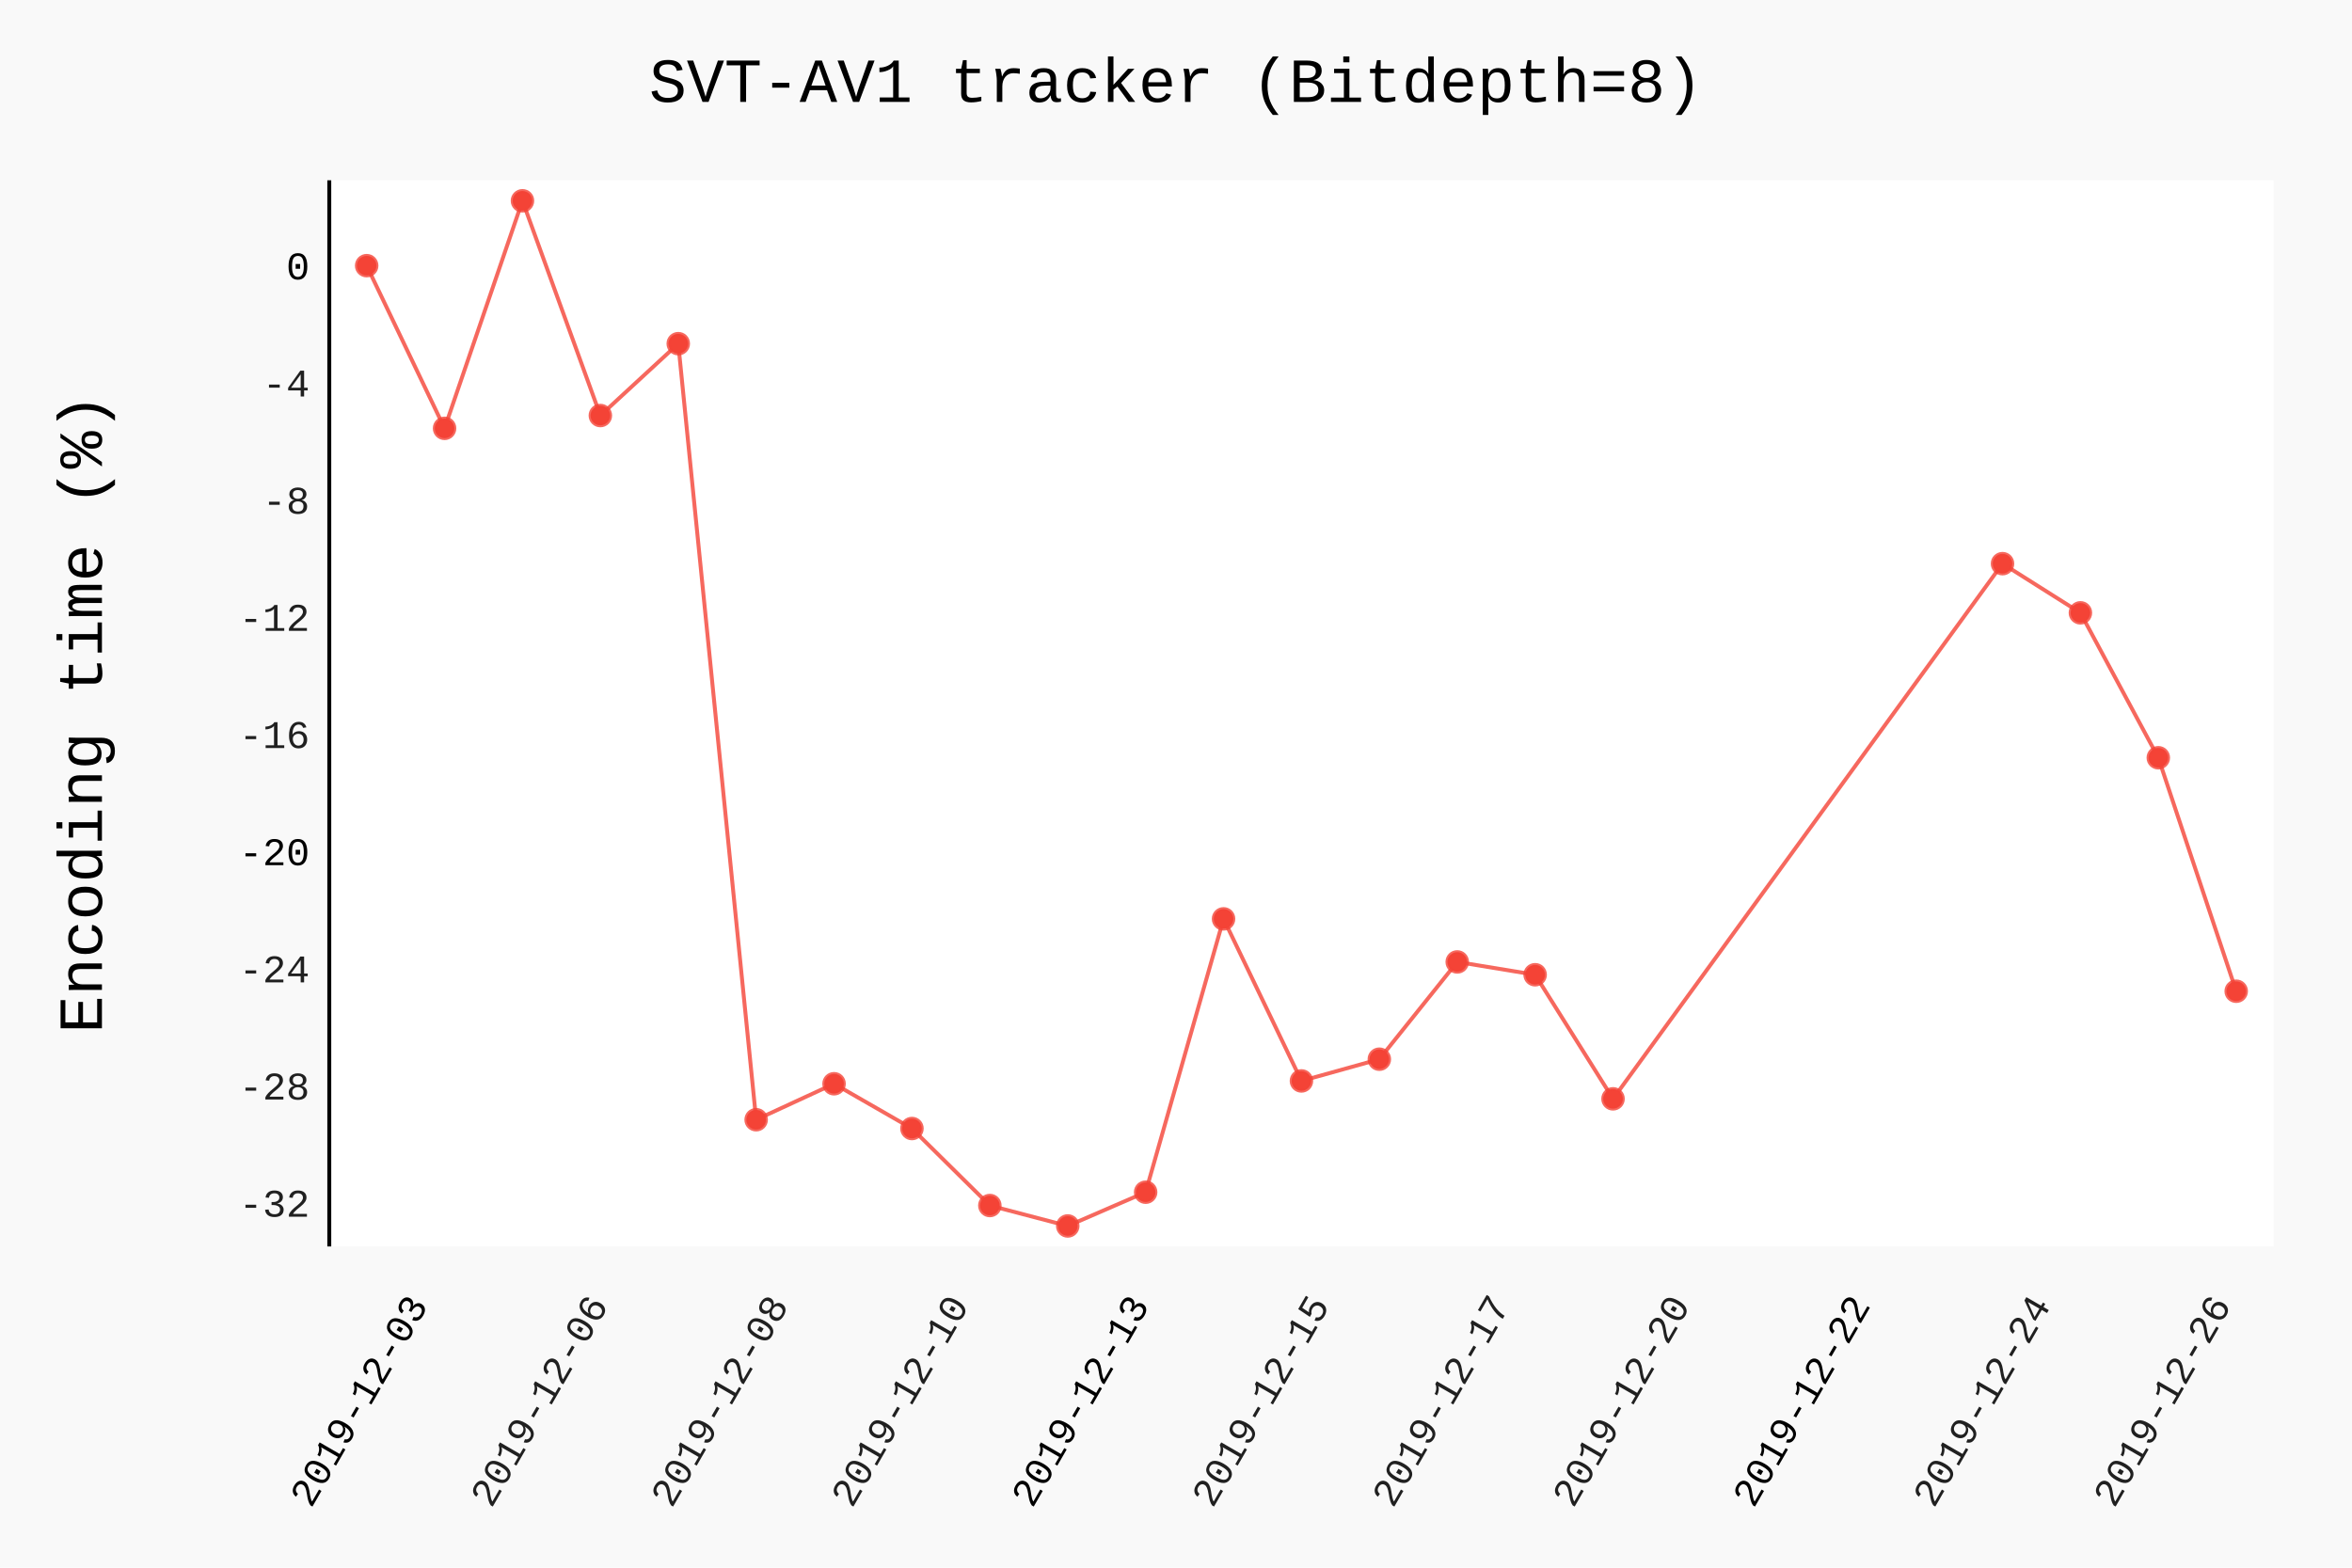
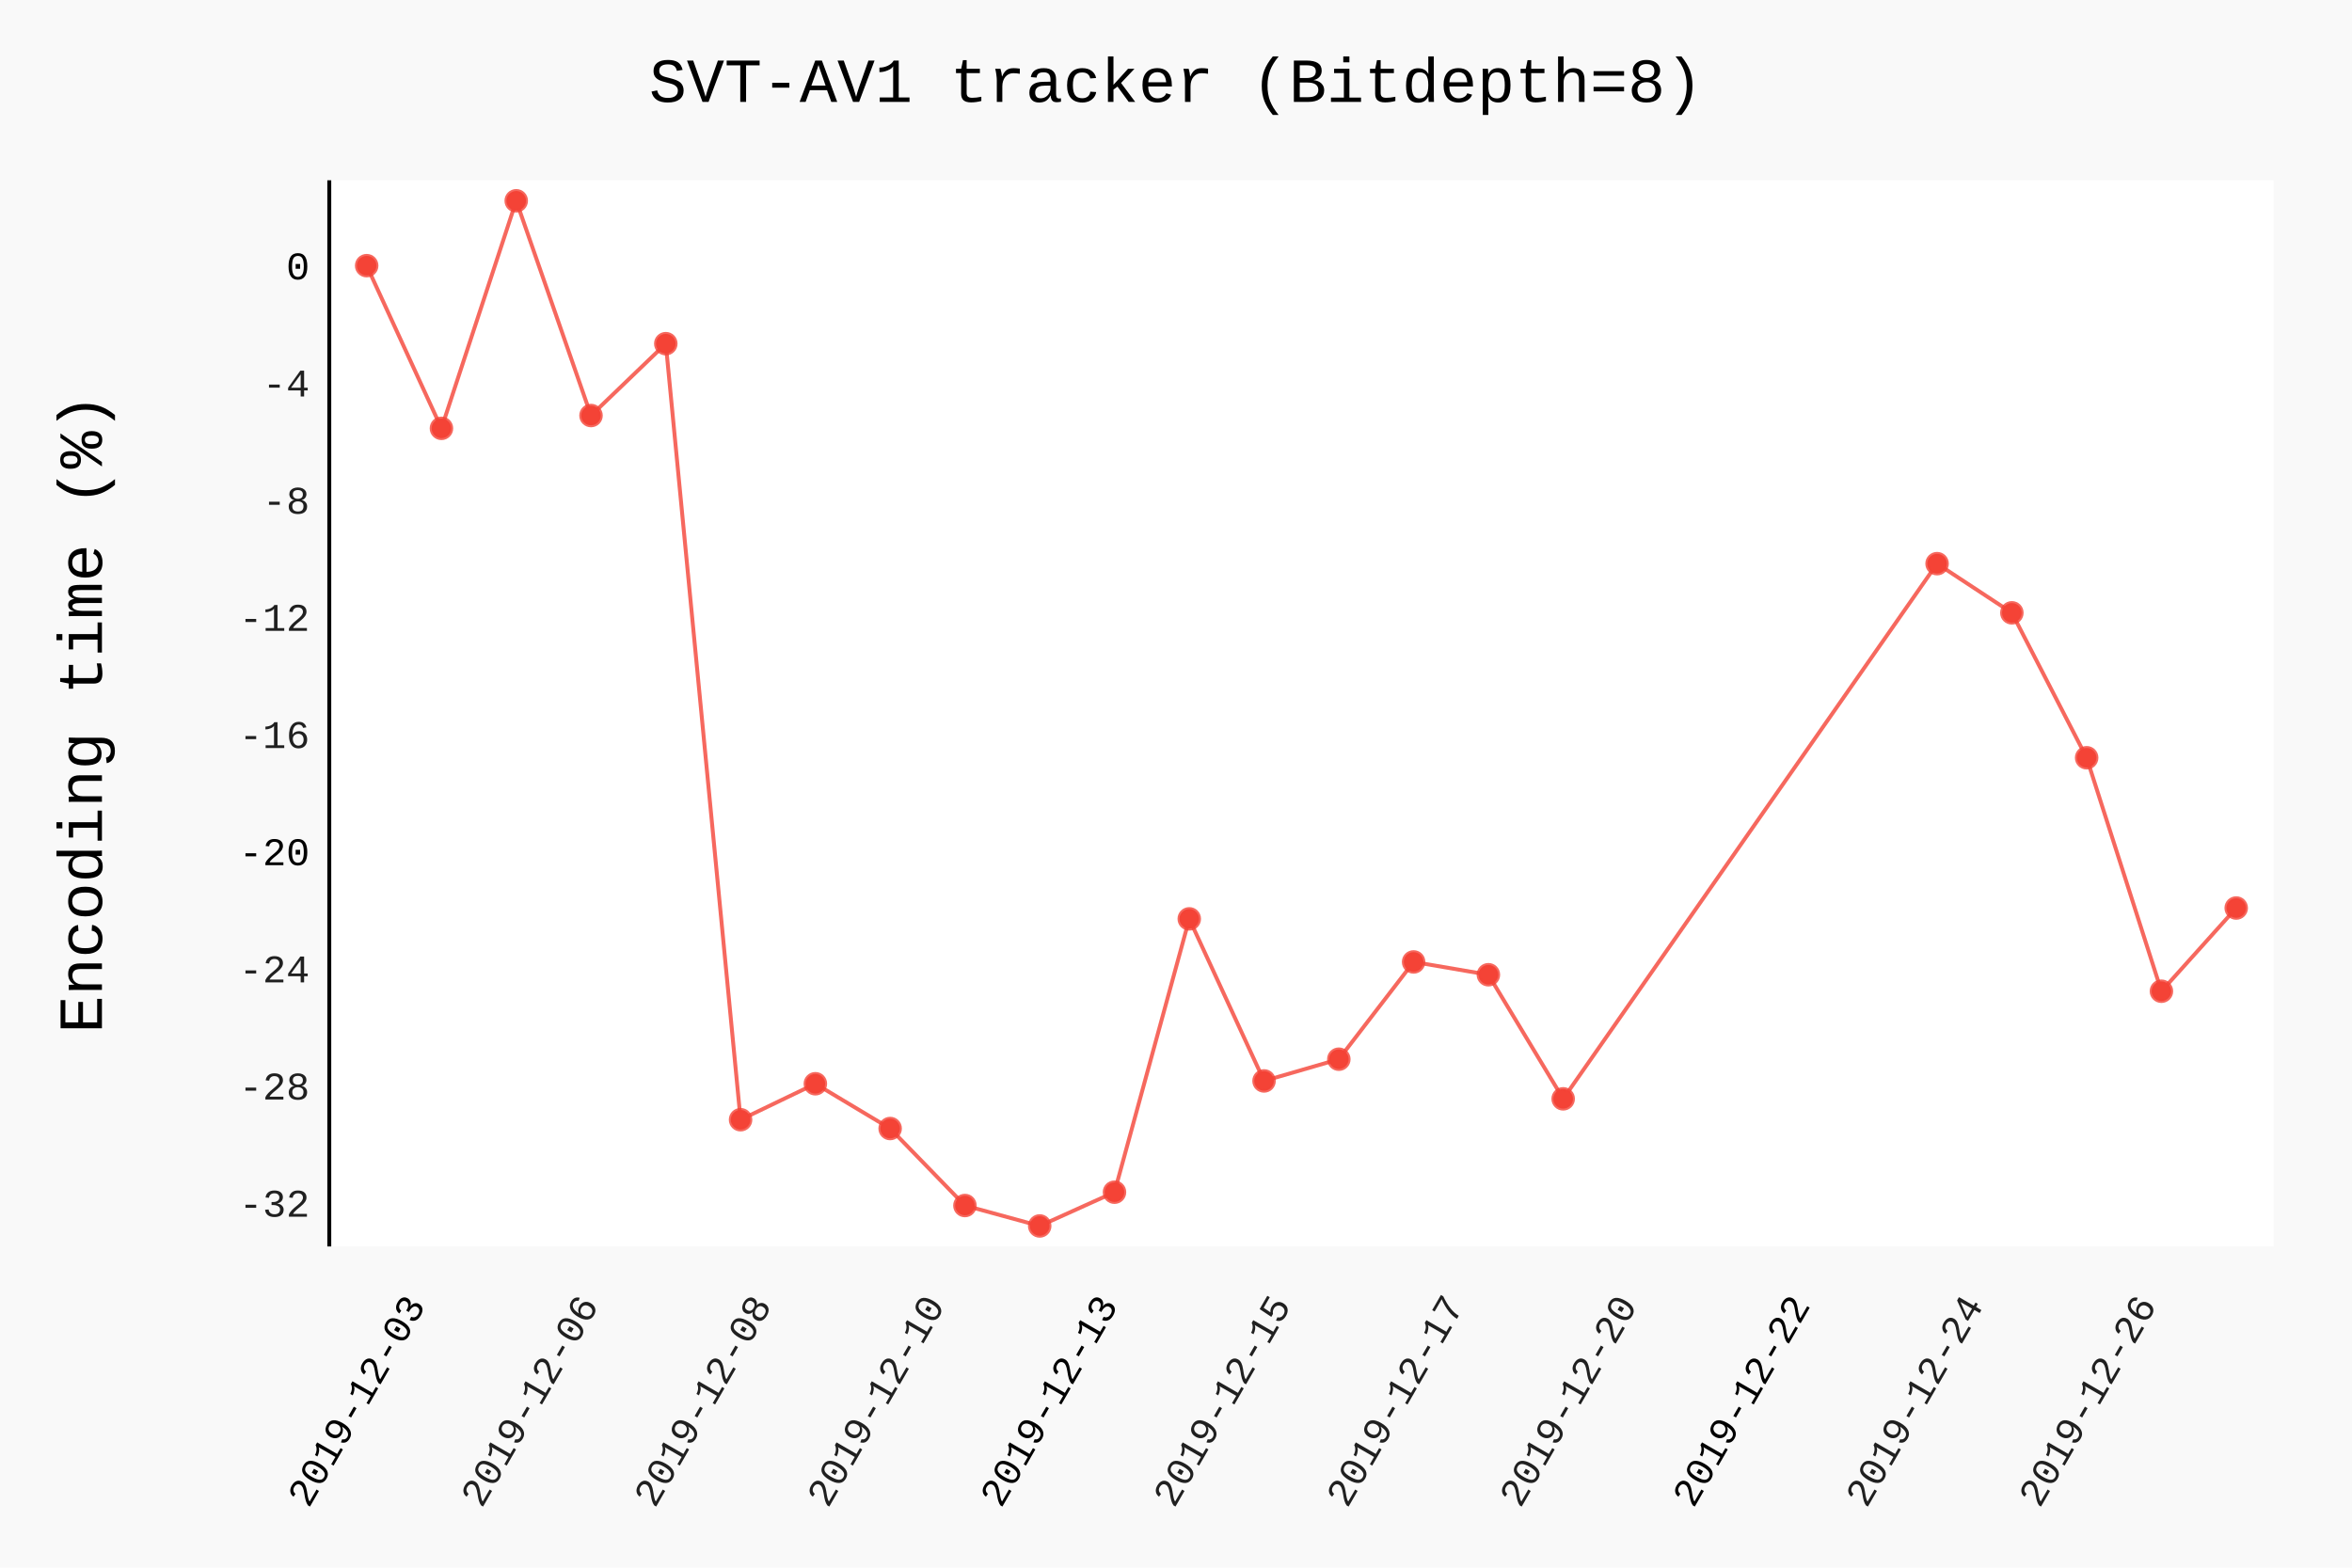
- <svg xmlns="http://www.w3.org/2000/svg" class="pygal-chart" id="chart-ec218cf6-e2a5-4044-8a09-ee8ca3e13ffd" viewBox="0 0 600 400">
+ <svg xmlns="http://www.w3.org/2000/svg" class="pygal-chart" id="chart-972124ec-239f-4703-a1d5-29e38644ad19" viewBox="0 0 600 400">
  <defs>
-     <style type="text/css">#chart-ec218cf6-e2a5-4044-8a09-ee8ca3e13ffd{-webkit-user-select:none;-webkit-font-smoothing:antialiased;font-family:Consolas,"Liberation Mono",Menlo,Courier,monospace}#chart-ec218cf6-e2a5-4044-8a09-ee8ca3e13ffd .title{font-family:Consolas,"Liberation Mono",Menlo,Courier,monospace;font-size:16px}#chart-ec218cf6-e2a5-4044-8a09-ee8ca3e13ffd .legends .legend text{font-family:Consolas,"Liberation Mono",Menlo,Courier,monospace;font-size:14px}#chart-ec218cf6-e2a5-4044-8a09-ee8ca3e13ffd .axis text{font-family:Consolas,"Liberation Mono",Menlo,Courier,monospace;font-size:10px}#chart-ec218cf6-e2a5-4044-8a09-ee8ca3e13ffd .axis text.major{font-family:Consolas,"Liberation Mono",Menlo,Courier,monospace;font-size:10px}#chart-ec218cf6-e2a5-4044-8a09-ee8ca3e13ffd .text-overlay text.value{font-family:Consolas,"Liberation Mono",Menlo,Courier,monospace;font-size:16px}#chart-ec218cf6-e2a5-4044-8a09-ee8ca3e13ffd .text-overlay text.label{font-family:Consolas,"Liberation Mono",Menlo,Courier,monospace;font-size:10px}#chart-ec218cf6-e2a5-4044-8a09-ee8ca3e13ffd .tooltip{font-family:Consolas,"Liberation Mono",Menlo,Courier,monospace;font-size:14px}#chart-ec218cf6-e2a5-4044-8a09-ee8ca3e13ffd text.no_data{font-family:Consolas,"Liberation Mono",Menlo,Courier,monospace;font-size:64px}
- #chart-ec218cf6-e2a5-4044-8a09-ee8ca3e13ffd{background-color:rgba(249,249,249,1)}#chart-ec218cf6-e2a5-4044-8a09-ee8ca3e13ffd path,#chart-ec218cf6-e2a5-4044-8a09-ee8ca3e13ffd line,#chart-ec218cf6-e2a5-4044-8a09-ee8ca3e13ffd rect,#chart-ec218cf6-e2a5-4044-8a09-ee8ca3e13ffd circle{-webkit-transition:150ms;-moz-transition:150ms;transition:150ms}#chart-ec218cf6-e2a5-4044-8a09-ee8ca3e13ffd .graph &gt; .background{fill:rgba(249,249,249,1)}#chart-ec218cf6-e2a5-4044-8a09-ee8ca3e13ffd .plot &gt; .background{fill:rgba(255,255,255,1)}#chart-ec218cf6-e2a5-4044-8a09-ee8ca3e13ffd .graph{fill:rgba(0,0,0,.87)}#chart-ec218cf6-e2a5-4044-8a09-ee8ca3e13ffd text.no_data{fill:rgba(0,0,0,1)}#chart-ec218cf6-e2a5-4044-8a09-ee8ca3e13ffd .title{fill:rgba(0,0,0,1)}#chart-ec218cf6-e2a5-4044-8a09-ee8ca3e13ffd .legends .legend text{fill:rgba(0,0,0,.87)}#chart-ec218cf6-e2a5-4044-8a09-ee8ca3e13ffd .legends .legend:hover text{fill:rgba(0,0,0,1)}#chart-ec218cf6-e2a5-4044-8a09-ee8ca3e13ffd .axis .line{stroke:rgba(0,0,0,1)}#chart-ec218cf6-e2a5-4044-8a09-ee8ca3e13ffd .axis .guide.line{stroke:rgba(0,0,0,.54)}#chart-ec218cf6-e2a5-4044-8a09-ee8ca3e13ffd .axis .major.line{stroke:rgba(0,0,0,.87)}#chart-ec218cf6-e2a5-4044-8a09-ee8ca3e13ffd .axis text.major{fill:rgba(0,0,0,1)}#chart-ec218cf6-e2a5-4044-8a09-ee8ca3e13ffd .axis.y .guides:hover .guide.line,#chart-ec218cf6-e2a5-4044-8a09-ee8ca3e13ffd .line-graph .axis.x .guides:hover .guide.line,#chart-ec218cf6-e2a5-4044-8a09-ee8ca3e13ffd .stackedline-graph .axis.x .guides:hover .guide.line,#chart-ec218cf6-e2a5-4044-8a09-ee8ca3e13ffd .xy-graph .axis.x .guides:hover .guide.line{stroke:rgba(0,0,0,1)}#chart-ec218cf6-e2a5-4044-8a09-ee8ca3e13ffd .axis .guides:hover text{fill:rgba(0,0,0,1)}#chart-ec218cf6-e2a5-4044-8a09-ee8ca3e13ffd .reactive{fill-opacity:.7;stroke-opacity:.8}#chart-ec218cf6-e2a5-4044-8a09-ee8ca3e13ffd .ci{stroke:rgba(0,0,0,.87)}#chart-ec218cf6-e2a5-4044-8a09-ee8ca3e13ffd .reactive.active,#chart-ec218cf6-e2a5-4044-8a09-ee8ca3e13ffd .active .reactive{fill-opacity:.8;stroke-opacity:.9;stroke-width:4}#chart-ec218cf6-e2a5-4044-8a09-ee8ca3e13ffd .ci .reactive.active{stroke-width:1.5}#chart-ec218cf6-e2a5-4044-8a09-ee8ca3e13ffd .series text{fill:rgba(0,0,0,1)}#chart-ec218cf6-e2a5-4044-8a09-ee8ca3e13ffd .tooltip rect{fill:rgba(255,255,255,1);stroke:rgba(0,0,0,1);-webkit-transition:opacity 150ms;-moz-transition:opacity 150ms;transition:opacity 150ms}#chart-ec218cf6-e2a5-4044-8a09-ee8ca3e13ffd .tooltip .label{fill:rgba(0,0,0,.87)}#chart-ec218cf6-e2a5-4044-8a09-ee8ca3e13ffd .tooltip .label{fill:rgba(0,0,0,.87)}#chart-ec218cf6-e2a5-4044-8a09-ee8ca3e13ffd .tooltip .legend{font-size:.8em;fill:rgba(0,0,0,.54)}#chart-ec218cf6-e2a5-4044-8a09-ee8ca3e13ffd .tooltip .x_label{font-size:.6em;fill:rgba(0,0,0,1)}#chart-ec218cf6-e2a5-4044-8a09-ee8ca3e13ffd .tooltip .xlink{font-size:.5em;text-decoration:underline}#chart-ec218cf6-e2a5-4044-8a09-ee8ca3e13ffd .tooltip .value{font-size:1.5em}#chart-ec218cf6-e2a5-4044-8a09-ee8ca3e13ffd .bound{font-size:.5em}#chart-ec218cf6-e2a5-4044-8a09-ee8ca3e13ffd .max-value{font-size:.75em;fill:rgba(0,0,0,.54)}#chart-ec218cf6-e2a5-4044-8a09-ee8ca3e13ffd .map-element{fill:rgba(255,255,255,1);stroke:rgba(0,0,0,.54) !important}#chart-ec218cf6-e2a5-4044-8a09-ee8ca3e13ffd .map-element .reactive{fill-opacity:inherit;stroke-opacity:inherit}#chart-ec218cf6-e2a5-4044-8a09-ee8ca3e13ffd .color-0,#chart-ec218cf6-e2a5-4044-8a09-ee8ca3e13ffd .color-0 a:visited{stroke:#F44336;fill:#F44336}#chart-ec218cf6-e2a5-4044-8a09-ee8ca3e13ffd .text-overlay .color-0 text{fill:black}
- #chart-ec218cf6-e2a5-4044-8a09-ee8ca3e13ffd text.no_data{text-anchor:middle}#chart-ec218cf6-e2a5-4044-8a09-ee8ca3e13ffd .guide.line{fill:none}#chart-ec218cf6-e2a5-4044-8a09-ee8ca3e13ffd .centered{text-anchor:middle}#chart-ec218cf6-e2a5-4044-8a09-ee8ca3e13ffd .title{text-anchor:middle}#chart-ec218cf6-e2a5-4044-8a09-ee8ca3e13ffd .legends .legend text{fill-opacity:1}#chart-ec218cf6-e2a5-4044-8a09-ee8ca3e13ffd .axis.x text{text-anchor:middle}#chart-ec218cf6-e2a5-4044-8a09-ee8ca3e13ffd .axis.x:not(.web) text[transform]{text-anchor:start}#chart-ec218cf6-e2a5-4044-8a09-ee8ca3e13ffd .axis.x:not(.web) text[transform].backwards{text-anchor:end}#chart-ec218cf6-e2a5-4044-8a09-ee8ca3e13ffd .axis.y text{text-anchor:end}#chart-ec218cf6-e2a5-4044-8a09-ee8ca3e13ffd .axis.y text[transform].backwards{text-anchor:start}#chart-ec218cf6-e2a5-4044-8a09-ee8ca3e13ffd .axis.y2 text{text-anchor:start}#chart-ec218cf6-e2a5-4044-8a09-ee8ca3e13ffd .axis.y2 text[transform].backwards{text-anchor:end}#chart-ec218cf6-e2a5-4044-8a09-ee8ca3e13ffd .axis .guide.line{stroke-dasharray:4,4}#chart-ec218cf6-e2a5-4044-8a09-ee8ca3e13ffd .axis .major.guide.line{stroke-dasharray:6,6}#chart-ec218cf6-e2a5-4044-8a09-ee8ca3e13ffd .horizontal .axis.y .guide.line,#chart-ec218cf6-e2a5-4044-8a09-ee8ca3e13ffd .horizontal .axis.y2 .guide.line,#chart-ec218cf6-e2a5-4044-8a09-ee8ca3e13ffd .vertical .axis.x .guide.line{opacity:0}#chart-ec218cf6-e2a5-4044-8a09-ee8ca3e13ffd .horizontal .axis.always_show .guide.line,#chart-ec218cf6-e2a5-4044-8a09-ee8ca3e13ffd .vertical .axis.always_show .guide.line{opacity:1 !important}#chart-ec218cf6-e2a5-4044-8a09-ee8ca3e13ffd .axis.y .guides:hover .guide.line,#chart-ec218cf6-e2a5-4044-8a09-ee8ca3e13ffd .axis.y2 .guides:hover .guide.line,#chart-ec218cf6-e2a5-4044-8a09-ee8ca3e13ffd .axis.x .guides:hover .guide.line{opacity:1}#chart-ec218cf6-e2a5-4044-8a09-ee8ca3e13ffd .axis .guides:hover text{opacity:1}#chart-ec218cf6-e2a5-4044-8a09-ee8ca3e13ffd .nofill{fill:none}#chart-ec218cf6-e2a5-4044-8a09-ee8ca3e13ffd .subtle-fill{fill-opacity:.2}#chart-ec218cf6-e2a5-4044-8a09-ee8ca3e13ffd .dot{stroke-width:1px;fill-opacity:1}#chart-ec218cf6-e2a5-4044-8a09-ee8ca3e13ffd .dot.active{stroke-width:5px}#chart-ec218cf6-e2a5-4044-8a09-ee8ca3e13ffd .dot.negative{fill:transparent}#chart-ec218cf6-e2a5-4044-8a09-ee8ca3e13ffd text,#chart-ec218cf6-e2a5-4044-8a09-ee8ca3e13ffd tspan{stroke:none !important}#chart-ec218cf6-e2a5-4044-8a09-ee8ca3e13ffd .series text.active{opacity:1}#chart-ec218cf6-e2a5-4044-8a09-ee8ca3e13ffd .tooltip rect{fill-opacity:.95;stroke-width:.5}#chart-ec218cf6-e2a5-4044-8a09-ee8ca3e13ffd .tooltip text{fill-opacity:1}#chart-ec218cf6-e2a5-4044-8a09-ee8ca3e13ffd .showable{visibility:hidden}#chart-ec218cf6-e2a5-4044-8a09-ee8ca3e13ffd .showable.shown{visibility:visible}#chart-ec218cf6-e2a5-4044-8a09-ee8ca3e13ffd .gauge-background{fill:rgba(229,229,229,1);stroke:none}#chart-ec218cf6-e2a5-4044-8a09-ee8ca3e13ffd .bg-lines{stroke:rgba(249,249,249,1);stroke-width:2px}</style>
+     <style type="text/css">#chart-972124ec-239f-4703-a1d5-29e38644ad19{-webkit-user-select:none;-webkit-font-smoothing:antialiased;font-family:Consolas,"Liberation Mono",Menlo,Courier,monospace}#chart-972124ec-239f-4703-a1d5-29e38644ad19 .title{font-family:Consolas,"Liberation Mono",Menlo,Courier,monospace;font-size:16px}#chart-972124ec-239f-4703-a1d5-29e38644ad19 .legends .legend text{font-family:Consolas,"Liberation Mono",Menlo,Courier,monospace;font-size:14px}#chart-972124ec-239f-4703-a1d5-29e38644ad19 .axis text{font-family:Consolas,"Liberation Mono",Menlo,Courier,monospace;font-size:10px}#chart-972124ec-239f-4703-a1d5-29e38644ad19 .axis text.major{font-family:Consolas,"Liberation Mono",Menlo,Courier,monospace;font-size:10px}#chart-972124ec-239f-4703-a1d5-29e38644ad19 .text-overlay text.value{font-family:Consolas,"Liberation Mono",Menlo,Courier,monospace;font-size:16px}#chart-972124ec-239f-4703-a1d5-29e38644ad19 .text-overlay text.label{font-family:Consolas,"Liberation Mono",Menlo,Courier,monospace;font-size:10px}#chart-972124ec-239f-4703-a1d5-29e38644ad19 .tooltip{font-family:Consolas,"Liberation Mono",Menlo,Courier,monospace;font-size:14px}#chart-972124ec-239f-4703-a1d5-29e38644ad19 text.no_data{font-family:Consolas,"Liberation Mono",Menlo,Courier,monospace;font-size:64px}
+ #chart-972124ec-239f-4703-a1d5-29e38644ad19{background-color:rgba(249,249,249,1)}#chart-972124ec-239f-4703-a1d5-29e38644ad19 path,#chart-972124ec-239f-4703-a1d5-29e38644ad19 line,#chart-972124ec-239f-4703-a1d5-29e38644ad19 rect,#chart-972124ec-239f-4703-a1d5-29e38644ad19 circle{-webkit-transition:150ms;-moz-transition:150ms;transition:150ms}#chart-972124ec-239f-4703-a1d5-29e38644ad19 .graph &gt; .background{fill:rgba(249,249,249,1)}#chart-972124ec-239f-4703-a1d5-29e38644ad19 .plot &gt; .background{fill:rgba(255,255,255,1)}#chart-972124ec-239f-4703-a1d5-29e38644ad19 .graph{fill:rgba(0,0,0,.87)}#chart-972124ec-239f-4703-a1d5-29e38644ad19 text.no_data{fill:rgba(0,0,0,1)}#chart-972124ec-239f-4703-a1d5-29e38644ad19 .title{fill:rgba(0,0,0,1)}#chart-972124ec-239f-4703-a1d5-29e38644ad19 .legends .legend text{fill:rgba(0,0,0,.87)}#chart-972124ec-239f-4703-a1d5-29e38644ad19 .legends .legend:hover text{fill:rgba(0,0,0,1)}#chart-972124ec-239f-4703-a1d5-29e38644ad19 .axis .line{stroke:rgba(0,0,0,1)}#chart-972124ec-239f-4703-a1d5-29e38644ad19 .axis .guide.line{stroke:rgba(0,0,0,.54)}#chart-972124ec-239f-4703-a1d5-29e38644ad19 .axis .major.line{stroke:rgba(0,0,0,.87)}#chart-972124ec-239f-4703-a1d5-29e38644ad19 .axis text.major{fill:rgba(0,0,0,1)}#chart-972124ec-239f-4703-a1d5-29e38644ad19 .axis.y .guides:hover .guide.line,#chart-972124ec-239f-4703-a1d5-29e38644ad19 .line-graph .axis.x .guides:hover .guide.line,#chart-972124ec-239f-4703-a1d5-29e38644ad19 .stackedline-graph .axis.x .guides:hover .guide.line,#chart-972124ec-239f-4703-a1d5-29e38644ad19 .xy-graph .axis.x .guides:hover .guide.line{stroke:rgba(0,0,0,1)}#chart-972124ec-239f-4703-a1d5-29e38644ad19 .axis .guides:hover text{fill:rgba(0,0,0,1)}#chart-972124ec-239f-4703-a1d5-29e38644ad19 .reactive{fill-opacity:.7;stroke-opacity:.8}#chart-972124ec-239f-4703-a1d5-29e38644ad19 .ci{stroke:rgba(0,0,0,.87)}#chart-972124ec-239f-4703-a1d5-29e38644ad19 .reactive.active,#chart-972124ec-239f-4703-a1d5-29e38644ad19 .active .reactive{fill-opacity:.8;stroke-opacity:.9;stroke-width:4}#chart-972124ec-239f-4703-a1d5-29e38644ad19 .ci .reactive.active{stroke-width:1.5}#chart-972124ec-239f-4703-a1d5-29e38644ad19 .series text{fill:rgba(0,0,0,1)}#chart-972124ec-239f-4703-a1d5-29e38644ad19 .tooltip rect{fill:rgba(255,255,255,1);stroke:rgba(0,0,0,1);-webkit-transition:opacity 150ms;-moz-transition:opacity 150ms;transition:opacity 150ms}#chart-972124ec-239f-4703-a1d5-29e38644ad19 .tooltip .label{fill:rgba(0,0,0,.87)}#chart-972124ec-239f-4703-a1d5-29e38644ad19 .tooltip .label{fill:rgba(0,0,0,.87)}#chart-972124ec-239f-4703-a1d5-29e38644ad19 .tooltip .legend{font-size:.8em;fill:rgba(0,0,0,.54)}#chart-972124ec-239f-4703-a1d5-29e38644ad19 .tooltip .x_label{font-size:.6em;fill:rgba(0,0,0,1)}#chart-972124ec-239f-4703-a1d5-29e38644ad19 .tooltip .xlink{font-size:.5em;text-decoration:underline}#chart-972124ec-239f-4703-a1d5-29e38644ad19 .tooltip .value{font-size:1.5em}#chart-972124ec-239f-4703-a1d5-29e38644ad19 .bound{font-size:.5em}#chart-972124ec-239f-4703-a1d5-29e38644ad19 .max-value{font-size:.75em;fill:rgba(0,0,0,.54)}#chart-972124ec-239f-4703-a1d5-29e38644ad19 .map-element{fill:rgba(255,255,255,1);stroke:rgba(0,0,0,.54) !important}#chart-972124ec-239f-4703-a1d5-29e38644ad19 .map-element .reactive{fill-opacity:inherit;stroke-opacity:inherit}#chart-972124ec-239f-4703-a1d5-29e38644ad19 .color-0,#chart-972124ec-239f-4703-a1d5-29e38644ad19 .color-0 a:visited{stroke:#F44336;fill:#F44336}#chart-972124ec-239f-4703-a1d5-29e38644ad19 .text-overlay .color-0 text{fill:black}
+ #chart-972124ec-239f-4703-a1d5-29e38644ad19 text.no_data{text-anchor:middle}#chart-972124ec-239f-4703-a1d5-29e38644ad19 .guide.line{fill:none}#chart-972124ec-239f-4703-a1d5-29e38644ad19 .centered{text-anchor:middle}#chart-972124ec-239f-4703-a1d5-29e38644ad19 .title{text-anchor:middle}#chart-972124ec-239f-4703-a1d5-29e38644ad19 .legends .legend text{fill-opacity:1}#chart-972124ec-239f-4703-a1d5-29e38644ad19 .axis.x text{text-anchor:middle}#chart-972124ec-239f-4703-a1d5-29e38644ad19 .axis.x:not(.web) text[transform]{text-anchor:start}#chart-972124ec-239f-4703-a1d5-29e38644ad19 .axis.x:not(.web) text[transform].backwards{text-anchor:end}#chart-972124ec-239f-4703-a1d5-29e38644ad19 .axis.y text{text-anchor:end}#chart-972124ec-239f-4703-a1d5-29e38644ad19 .axis.y text[transform].backwards{text-anchor:start}#chart-972124ec-239f-4703-a1d5-29e38644ad19 .axis.y2 text{text-anchor:start}#chart-972124ec-239f-4703-a1d5-29e38644ad19 .axis.y2 text[transform].backwards{text-anchor:end}#chart-972124ec-239f-4703-a1d5-29e38644ad19 .axis .guide.line{stroke-dasharray:4,4}#chart-972124ec-239f-4703-a1d5-29e38644ad19 .axis .major.guide.line{stroke-dasharray:6,6}#chart-972124ec-239f-4703-a1d5-29e38644ad19 .horizontal .axis.y .guide.line,#chart-972124ec-239f-4703-a1d5-29e38644ad19 .horizontal .axis.y2 .guide.line,#chart-972124ec-239f-4703-a1d5-29e38644ad19 .vertical .axis.x .guide.line{opacity:0}#chart-972124ec-239f-4703-a1d5-29e38644ad19 .horizontal .axis.always_show .guide.line,#chart-972124ec-239f-4703-a1d5-29e38644ad19 .vertical .axis.always_show .guide.line{opacity:1 !important}#chart-972124ec-239f-4703-a1d5-29e38644ad19 .axis.y .guides:hover .guide.line,#chart-972124ec-239f-4703-a1d5-29e38644ad19 .axis.y2 .guides:hover .guide.line,#chart-972124ec-239f-4703-a1d5-29e38644ad19 .axis.x .guides:hover .guide.line{opacity:1}#chart-972124ec-239f-4703-a1d5-29e38644ad19 .axis .guides:hover text{opacity:1}#chart-972124ec-239f-4703-a1d5-29e38644ad19 .nofill{fill:none}#chart-972124ec-239f-4703-a1d5-29e38644ad19 .subtle-fill{fill-opacity:.2}#chart-972124ec-239f-4703-a1d5-29e38644ad19 .dot{stroke-width:1px;fill-opacity:1}#chart-972124ec-239f-4703-a1d5-29e38644ad19 .dot.active{stroke-width:5px}#chart-972124ec-239f-4703-a1d5-29e38644ad19 .dot.negative{fill:transparent}#chart-972124ec-239f-4703-a1d5-29e38644ad19 text,#chart-972124ec-239f-4703-a1d5-29e38644ad19 tspan{stroke:none !important}#chart-972124ec-239f-4703-a1d5-29e38644ad19 .series text.active{opacity:1}#chart-972124ec-239f-4703-a1d5-29e38644ad19 .tooltip rect{fill-opacity:.95;stroke-width:.5}#chart-972124ec-239f-4703-a1d5-29e38644ad19 .tooltip text{fill-opacity:1}#chart-972124ec-239f-4703-a1d5-29e38644ad19 .showable{visibility:hidden}#chart-972124ec-239f-4703-a1d5-29e38644ad19 .showable.shown{visibility:visible}#chart-972124ec-239f-4703-a1d5-29e38644ad19 .gauge-background{fill:rgba(229,229,229,1);stroke:none}#chart-972124ec-239f-4703-a1d5-29e38644ad19 .bg-lines{stroke:rgba(249,249,249,1);stroke-width:2px}</style>
  </defs>
  <g class="graph datetimeline-graph vertical">
    <rect class="background" height="400" width="600" x="0" y="0" />
    <g class="plot" transform="translate(84, 46)">
      <rect class="background" height="272.038" width="496.0" x="0" y="0" />
      <g class="axis y">
        <g class="guides">
          <text class="" x="-5" y="264.442">-32</text>
        </g>
        <g class="guides">
          <text class="" x="-5" y="234.547">-28</text>
        </g>
        <g class="guides">
          <text class="" x="-5" y="204.652">-24</text>
        </g>
        <g class="guides">
          <text class="major" x="-5" y="174.757">-20</text>
        </g>
        <g class="guides">
          <text class="" x="-5" y="144.862">-16</text>
        </g>
        <g class="guides">
          <text class="" x="-5" y="114.967">-12</text>
        </g>
        <g class="guides">
          <text class="" x="-5" y="85.072">-8</text>
        </g>
        <g class="guides">
          <text class="" x="-5" y="55.177">-4</text>
        </g>
        <g class="guides">
          <text class="major" x="-5" y="25.282">0</text>
        </g>
      </g>
      <g class="axis x">
        <path class="line" d="M0 0 v272.038" />
        <g class="guides">
-           <path class="major guide line" d="M25.362 0 v272.038" />
-           <text class="major backwards" transform="rotate(300 25.3623 287.0385)" x="25.362" y="287.038">2019-12-03</text>
+           <path class="major guide line" d="M24.729 0 v272.038" />
+           <text class="major backwards" transform="rotate(300 24.72934 287.0385)" x="24.729" y="287.038">2019-12-03</text>
        </g>
        <g class="guides">
-           <path class="guide line" d="M71.362 0 v272.038" />
-           <text class="backwards" transform="rotate(300 71.36182 287.0385)" x="71.362" y="287.038">2019-12-06</text>
+           <path class="guide line" d="M68.889 0 v272.038" />
+           <text class="backwards" transform="rotate(300 68.88889 287.0385)" x="68.889" y="287.038">2019-12-06</text>
        </g>
        <g class="guides">
-           <path class="guide line" d="M117.361 0 v272.038" />
-           <text class="backwards" transform="rotate(300 117.3613 287.0385)" x="117.361" y="287.038">2019-12-08</text>
+           <path class="guide line" d="M113.048 0 v272.038" />
+           <text class="backwards" transform="rotate(300 113.0484 287.0385)" x="113.048" y="287.038">2019-12-08</text>
        </g>
        <g class="guides">
-           <path class="guide line" d="M163.361 0 v272.038" />
-           <text class="backwards" transform="rotate(300 163.3609 287.0385)" x="163.361" y="287.038">2019-12-10</text>
+           <path class="guide line" d="M157.208 0 v272.038" />
+           <text class="backwards" transform="rotate(300 157.208 287.0385)" x="157.208" y="287.038">2019-12-10</text>
        </g>
        <g class="guides">
-           <path class="major guide line" d="M209.36 0 v272.038" />
-           <text class="major backwards" transform="rotate(300 209.3604 287.0385)" x="209.36" y="287.038">2019-12-13</text>
+           <path class="major guide line" d="M201.368 0 v272.038" />
+           <text class="major backwards" transform="rotate(300 201.3675 287.0385)" x="201.368" y="287.038">2019-12-13</text>
        </g>
        <g class="guides">
-           <path class="guide line" d="M255.36 0 v272.038" />
-           <text class="backwards" transform="rotate(300 255.3599 287.0385)" x="255.36" y="287.038">2019-12-15</text>
+           <path class="guide line" d="M245.527 0 v272.038" />
+           <text class="backwards" transform="rotate(300 245.5271 287.0385)" x="245.527" y="287.038">2019-12-15</text>
        </g>
        <g class="guides">
-           <path class="guide line" d="M301.359 0 v272.038" />
-           <text class="backwards" transform="rotate(300 301.3594 287.0385)" x="301.359" y="287.038">2019-12-17</text>
+           <path class="guide line" d="M289.687 0 v272.038" />
+           <text class="backwards" transform="rotate(300 289.6866 287.0385)" x="289.687" y="287.038">2019-12-17</text>
        </g>
        <g class="guides">
-           <path class="guide line" d="M347.359 0 v272.038" />
-           <text class="backwards" transform="rotate(300 347.359 287.0385)" x="347.359" y="287.038">2019-12-20</text>
+           <path class="guide line" d="M333.846 0 v272.038" />
+           <text class="backwards" transform="rotate(300 333.8462 287.0385)" x="333.846" y="287.038">2019-12-20</text>
        </g>
        <g class="guides">
-           <path class="major guide line" d="M393.358 0 v272.038" />
-           <text class="major backwards" transform="rotate(300 393.3585 287.0385)" x="393.358" y="287.038">2019-12-22</text>
+           <path class="major guide line" d="M378.006 0 v272.038" />
+           <text class="major backwards" transform="rotate(300 378.0057 287.0385)" x="378.006" y="287.038">2019-12-22</text>
        </g>
        <g class="guides">
-           <path class="guide line" d="M439.358 0 v272.038" />
-           <text class="backwards" transform="rotate(300 439.358 287.0385)" x="439.358" y="287.038">2019-12-24</text>
+           <path class="guide line" d="M422.165 0 v272.038" />
+           <text class="backwards" transform="rotate(300 422.1652 287.0385)" x="422.165" y="287.038">2019-12-24</text>
        </g>
        <g class="guides">
-           <path class="guide line" d="M485.358 0 v272.038" />
-           <text class="backwards" transform="rotate(300 485.3576 287.0385)" x="485.358" y="287.038">2019-12-26</text>
+           <path class="guide line" d="M466.325 0 v272.038" />
+           <text class="backwards" transform="rotate(300 466.3248 287.0385)" x="466.325" y="287.038">2019-12-26</text>
        </g>
      </g>
      <g class="series serie-0 color-0">
-         <path class="line reactive nofill" d="M9.538 21.782 L29.41 63.294 49.282 5.232 69.154 60.024 89.026 41.688 108.897 239.699 128.769 230.523 148.641 241.946 168.513 261.593 188.385 266.807 208.256 258.193 228.128 188.45 248 229.803 267.872 224.258 287.744 199.44 307.615 202.709 327.487 234.369 426.846 97.82 446.718 110.366 466.59 147.341 486.462 206.915" />
+         <path class="line reactive nofill" d="M9.538 21.782 L28.615 63.294 47.692 5.232 66.769 60.024 85.846 41.688 104.923 239.699 124 230.523 143.077 241.946 162.154 261.593 181.231 266.807 200.308 258.193 219.385 188.45 238.462 229.803 257.538 224.258 276.615 199.44 295.692 202.709 314.769 234.369 410.154 97.82 429.231 110.366 448.308 147.341 467.385 206.915 486.462 185.684" />
      </g>
    </g>
    <g class="titles">
      <text class="title plot_title" x="300.0" y="26">SVT-AV1 tracker (Bitdepth=8)</text>
      <text class="title" transform="rotate(-90 0 182.0192)" x="0" y="208.019">Encoding time (%)</text>
    </g>
    <g class="plot overlay" transform="translate(84, 46)">
      <g class="series serie-0 color-0">
        <g class="dots">
          <circle class="dot reactive tooltip-trigger" cx="9.538" cy="21.782" r="2.5" />
        </g>
        <g class="dots">
-           <circle class="dot reactive tooltip-trigger" cx="29.41" cy="63.294" r="2.5" />
+           <circle class="dot reactive tooltip-trigger" cx="28.615" cy="63.294" r="2.5" />
        </g>
        <g class="dots">
-           <circle class="dot reactive tooltip-trigger" cx="49.282" cy="5.232" r="2.5" />
+           <circle class="dot reactive tooltip-trigger" cx="47.692" cy="5.232" r="2.5" />
        </g>
        <g class="dots">
-           <circle class="dot reactive tooltip-trigger" cx="69.154" cy="60.024" r="2.5" />
+           <circle class="dot reactive tooltip-trigger" cx="66.769" cy="60.024" r="2.5" />
        </g>
        <g class="dots">
-           <circle class="dot reactive tooltip-trigger" cx="89.026" cy="41.688" r="2.5" />
+           <circle class="dot reactive tooltip-trigger" cx="85.846" cy="41.688" r="2.5" />
        </g>
        <g class="dots">
-           <circle class="dot reactive tooltip-trigger" cx="108.897" cy="239.699" r="2.5" />
+           <circle class="dot reactive tooltip-trigger" cx="104.923" cy="239.699" r="2.5" />
        </g>
        <g class="dots">
-           <circle class="dot reactive tooltip-trigger" cx="128.769" cy="230.523" r="2.5" />
+           <circle class="dot reactive tooltip-trigger" cx="124.0" cy="230.523" r="2.5" />
        </g>
        <g class="dots">
-           <circle class="dot reactive tooltip-trigger" cx="148.641" cy="241.946" r="2.5" />
+           <circle class="dot reactive tooltip-trigger" cx="143.077" cy="241.946" r="2.5" />
        </g>
        <g class="dots">
-           <circle class="dot reactive tooltip-trigger" cx="168.513" cy="261.593" r="2.5" />
+           <circle class="dot reactive tooltip-trigger" cx="162.154" cy="261.593" r="2.5" />
        </g>
        <g class="dots">
-           <circle class="dot reactive tooltip-trigger" cx="188.385" cy="266.807" r="2.5" />
+           <circle class="dot reactive tooltip-trigger" cx="181.231" cy="266.807" r="2.5" />
        </g>
        <g class="dots">
-           <circle class="dot reactive tooltip-trigger" cx="208.256" cy="258.193" r="2.5" />
+           <circle class="dot reactive tooltip-trigger" cx="200.308" cy="258.193" r="2.5" />
        </g>
        <g class="dots">
-           <circle class="dot reactive tooltip-trigger" cx="228.128" cy="188.45" r="2.5" />
+           <circle class="dot reactive tooltip-trigger" cx="219.385" cy="188.45" r="2.5" />
        </g>
        <g class="dots">
-           <circle class="dot reactive tooltip-trigger" cx="248.0" cy="229.803" r="2.5" />
+           <circle class="dot reactive tooltip-trigger" cx="238.462" cy="229.803" r="2.5" />
        </g>
        <g class="dots">
-           <circle class="dot reactive tooltip-trigger" cx="267.872" cy="224.258" r="2.5" />
+           <circle class="dot reactive tooltip-trigger" cx="257.538" cy="224.258" r="2.5" />
        </g>
        <g class="dots">
-           <circle class="dot reactive tooltip-trigger" cx="287.744" cy="199.44" r="2.5" />
+           <circle class="dot reactive tooltip-trigger" cx="276.615" cy="199.44" r="2.5" />
        </g>
        <g class="dots">
-           <circle class="dot reactive tooltip-trigger" cx="307.615" cy="202.709" r="2.5" />
+           <circle class="dot reactive tooltip-trigger" cx="295.692" cy="202.709" r="2.5" />
        </g>
        <g class="dots">
-           <circle class="dot reactive tooltip-trigger" cx="327.487" cy="234.369" r="2.5" />
+           <circle class="dot reactive tooltip-trigger" cx="314.769" cy="234.369" r="2.5" />
        </g>
        <g class="dots">
-           <circle class="dot reactive tooltip-trigger" cx="426.846" cy="97.82" r="2.5" />
+           <circle class="dot reactive tooltip-trigger" cx="410.154" cy="97.82" r="2.5" />
        </g>
        <g class="dots">
-           <circle class="dot reactive tooltip-trigger" cx="446.718" cy="110.366" r="2.5" />
+           <circle class="dot reactive tooltip-trigger" cx="429.231" cy="110.366" r="2.5" />
        </g>
        <g class="dots">
-           <circle class="dot reactive tooltip-trigger" cx="466.59" cy="147.341" r="2.5" />
+           <circle class="dot reactive tooltip-trigger" cx="448.308" cy="147.341" r="2.5" />
        </g>
        <g class="dots">
-           <circle class="dot reactive tooltip-trigger" cx="486.462" cy="206.915" r="2.5" />
+           <circle class="dot reactive tooltip-trigger" cx="467.385" cy="206.915" r="2.5" />
+         </g>
+         <g class="dots">
+           <circle class="dot reactive tooltip-trigger" cx="486.462" cy="185.684" r="2.5" />
        </g>
      </g>
    </g>
    <g class="plot text-overlay" transform="translate(84, 46)">
      <g class="series serie-0 color-0" />
    </g>
    <g class="plot tooltip-overlay" transform="translate(84, 46)">
      <g class="tooltip" style="opacity: 0" transform="translate(0 0)">
        <rect class="tooltip-box" height="0" rx="0" ry="0" width="0" />
        <g class="text" />
      </g>
    </g>
  </g>
</svg>
